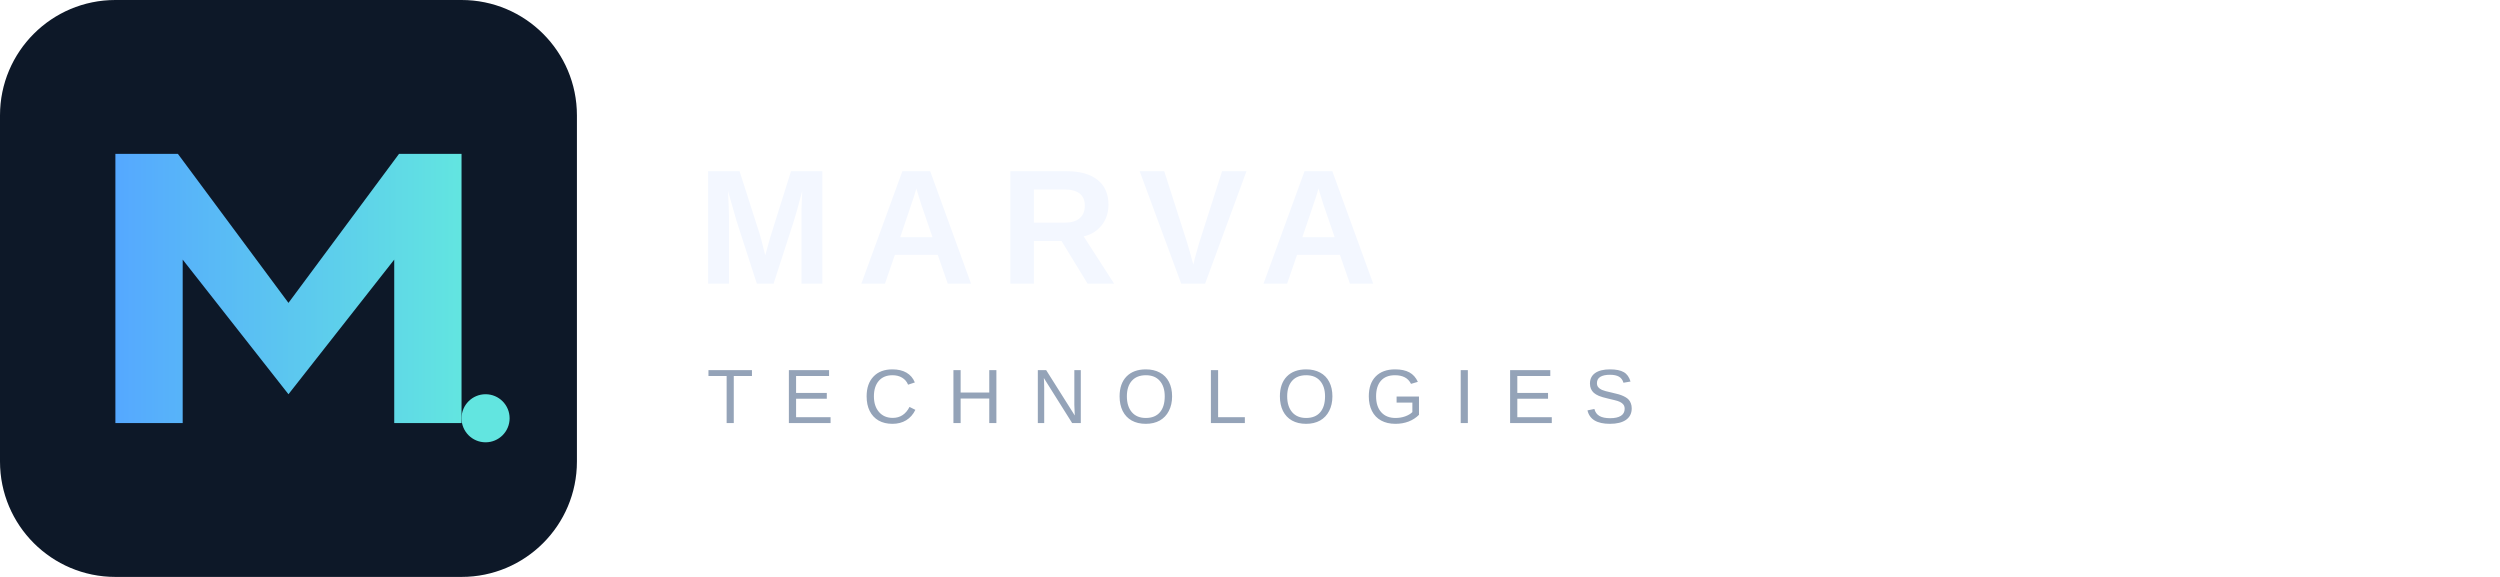
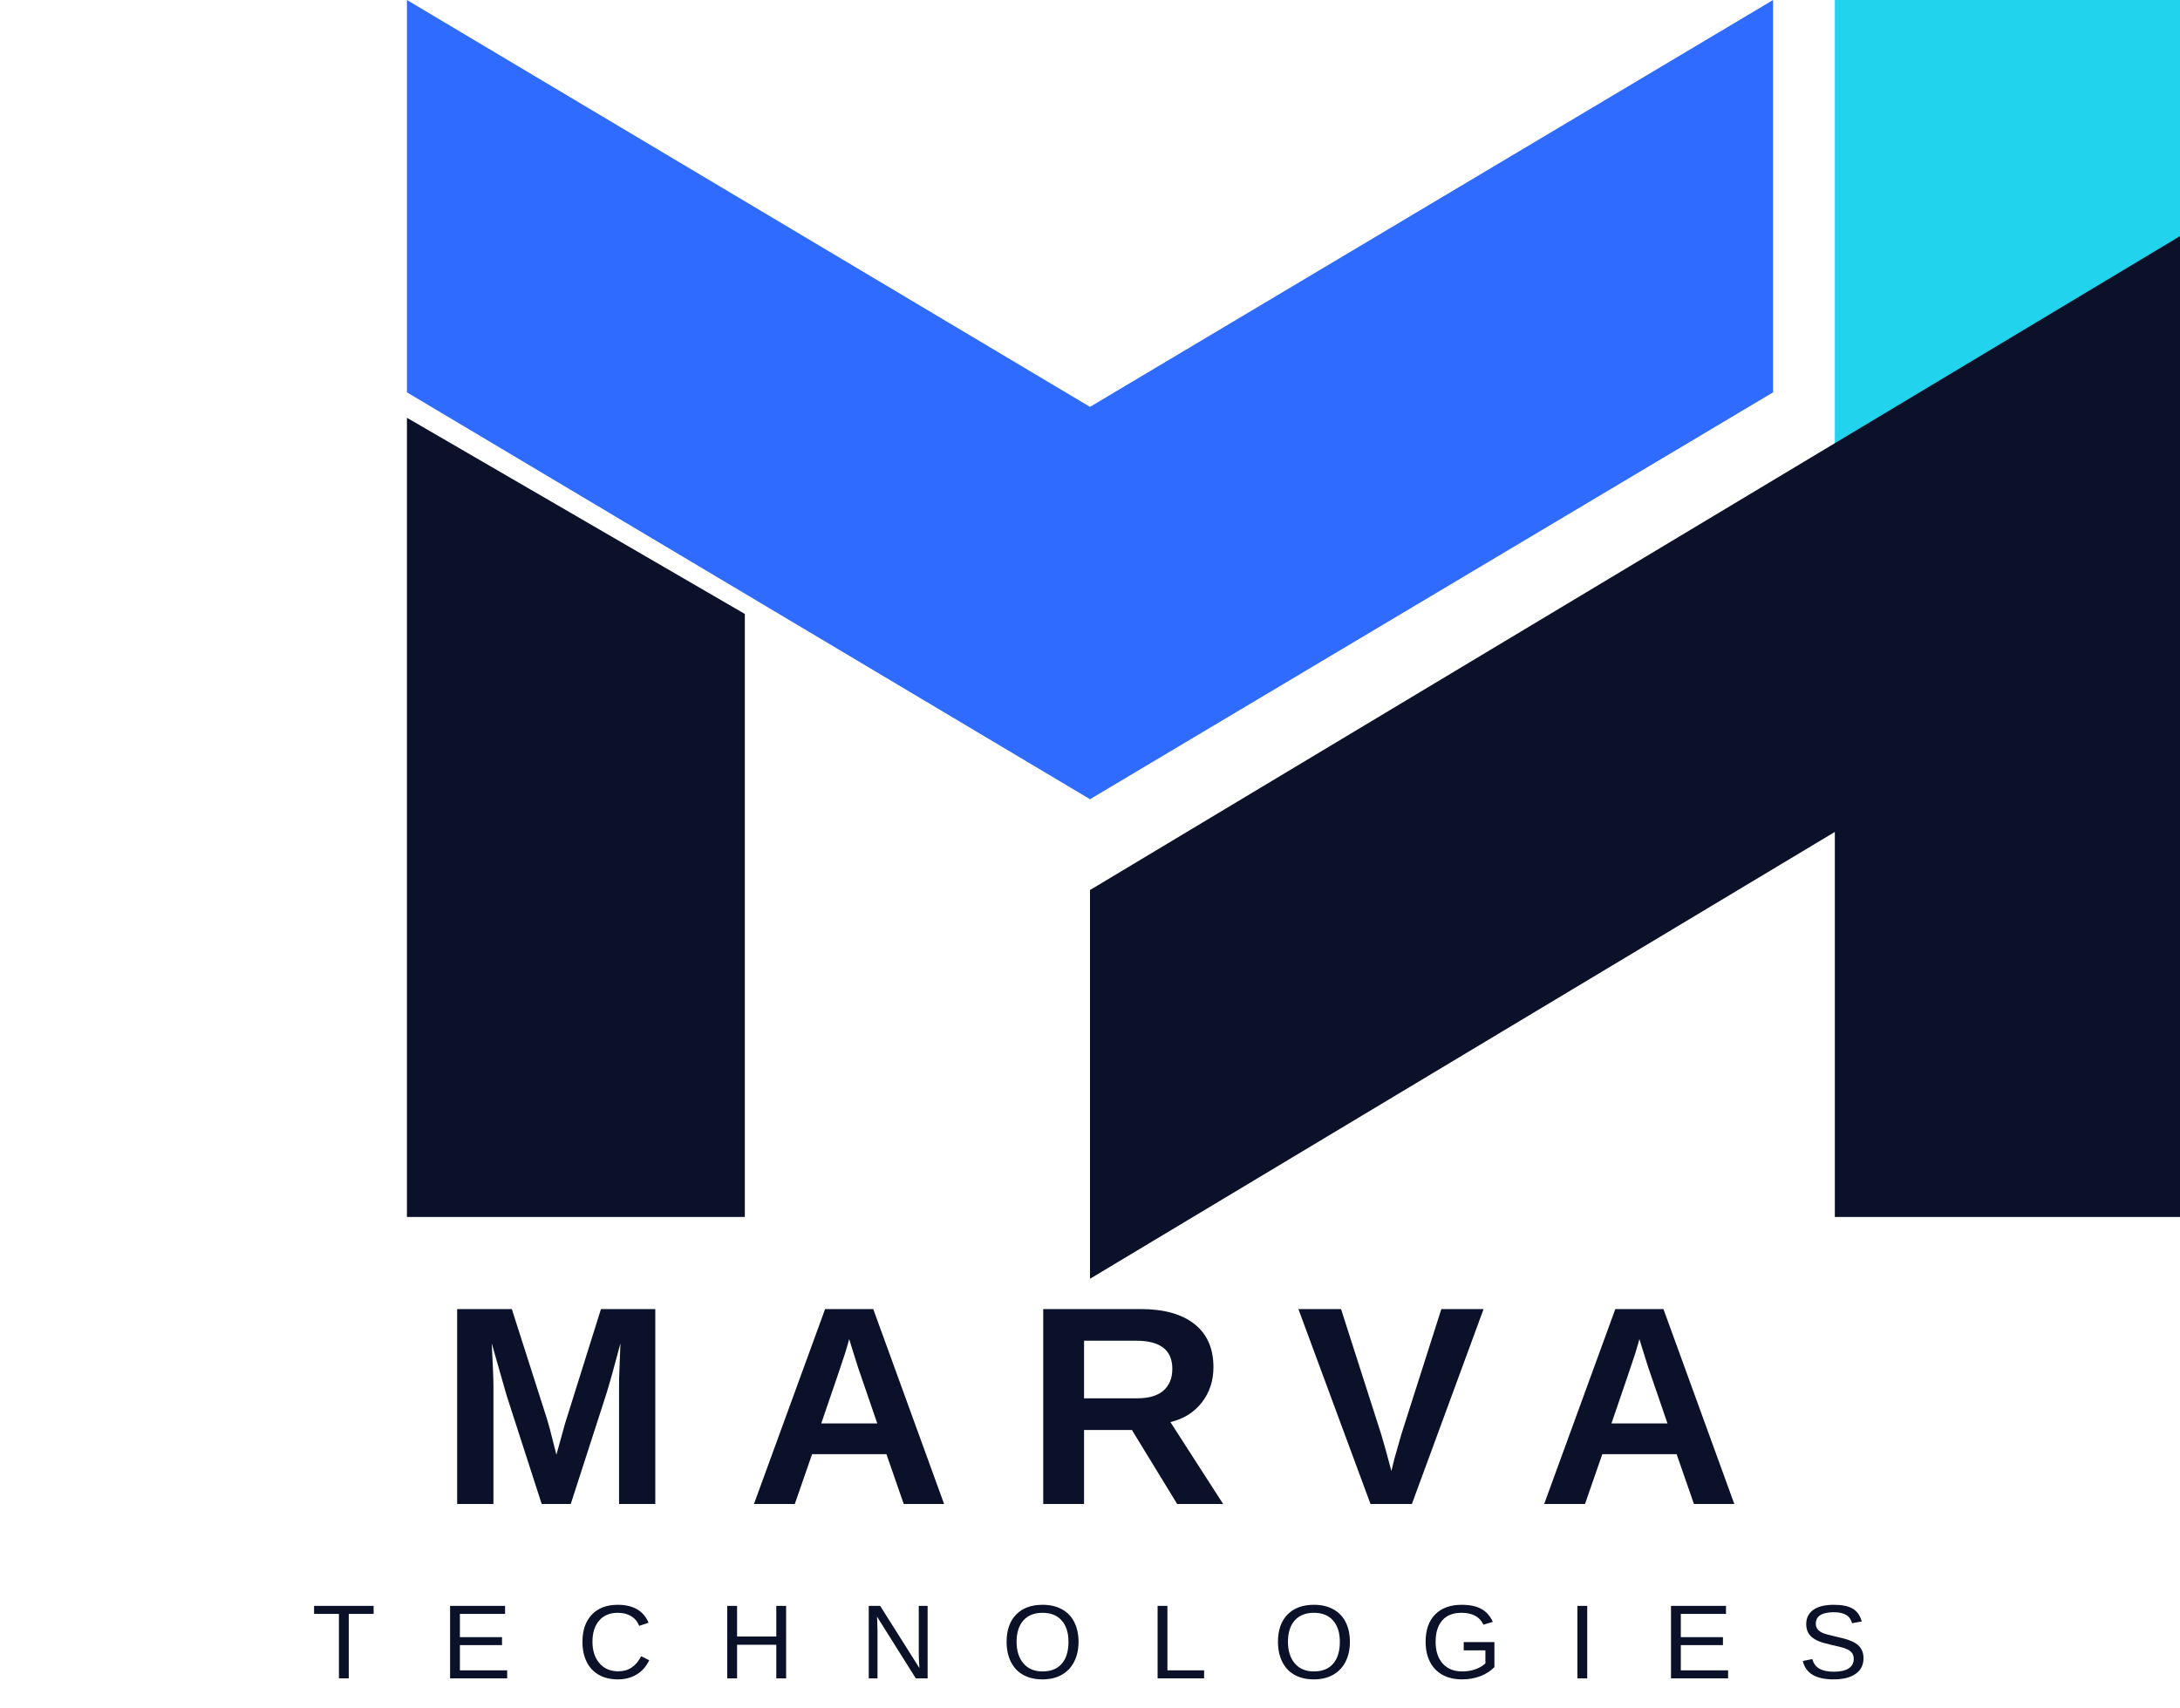
- <svg xmlns="http://www.w3.org/2000/svg" viewBox="0 0 520 120">
-   <defs>
-     <linearGradient id="g" x1="0" x2="1">
-       <stop stop-color="#55a8ff" />
-       <stop offset="1" stop-color="#62e5e0" />
-     </linearGradient>
-   </defs>
-   <rect width="120" height="120" rx="24" fill="#0d1828" />
-   <path d="M24 88V32h13l23 31 23-31h13v56H82V54L60 82 38 54v34z" fill="url(#g)" />
-   <circle cx="101" cy="87" r="5" fill="#62e5e0" />
-   <text x="145" y="59" fill="#f3f7ff" font-family="Arial,sans-serif" font-size="34" font-weight="700" letter-spacing="5">MARVA</text>
-   <text x="147" y="88" fill="#94a3b8" font-family="Arial,sans-serif" font-size="16" letter-spacing="6">TECHNOLOGIES</text>
+ <svg xmlns="http://www.w3.org/2000/svg" viewBox="0 0 600 470" role="img" aria-labelledby="title desc">
+   <path fill="#0A1128" d="M112 115 205 169 205 335 112 335Z" />
+   <path fill="#2F6BFF" d="M112 0 300 112 488 0 488 108 300 220 112 108Z" />
+   <path fill="#22D3EE" d="M505 0 600 0 600 108 505 164Z" />
+   <path fill="#0A1128" d="M300 245 600 65 600 335 505 335 505 229 300 352Z" />
+   <g fill="#0A1128" font-family="Arial,Helvetica,sans-serif" text-anchor="middle">
+     <text x="300" y="414" font-size="78" font-weight="700" letter-spacing="20">MARVA</text>
+     <text x="300" y="462" font-size="29" font-weight="500" letter-spacing="18">TECHNOLOGIES</text>
+   </g>
</svg>
